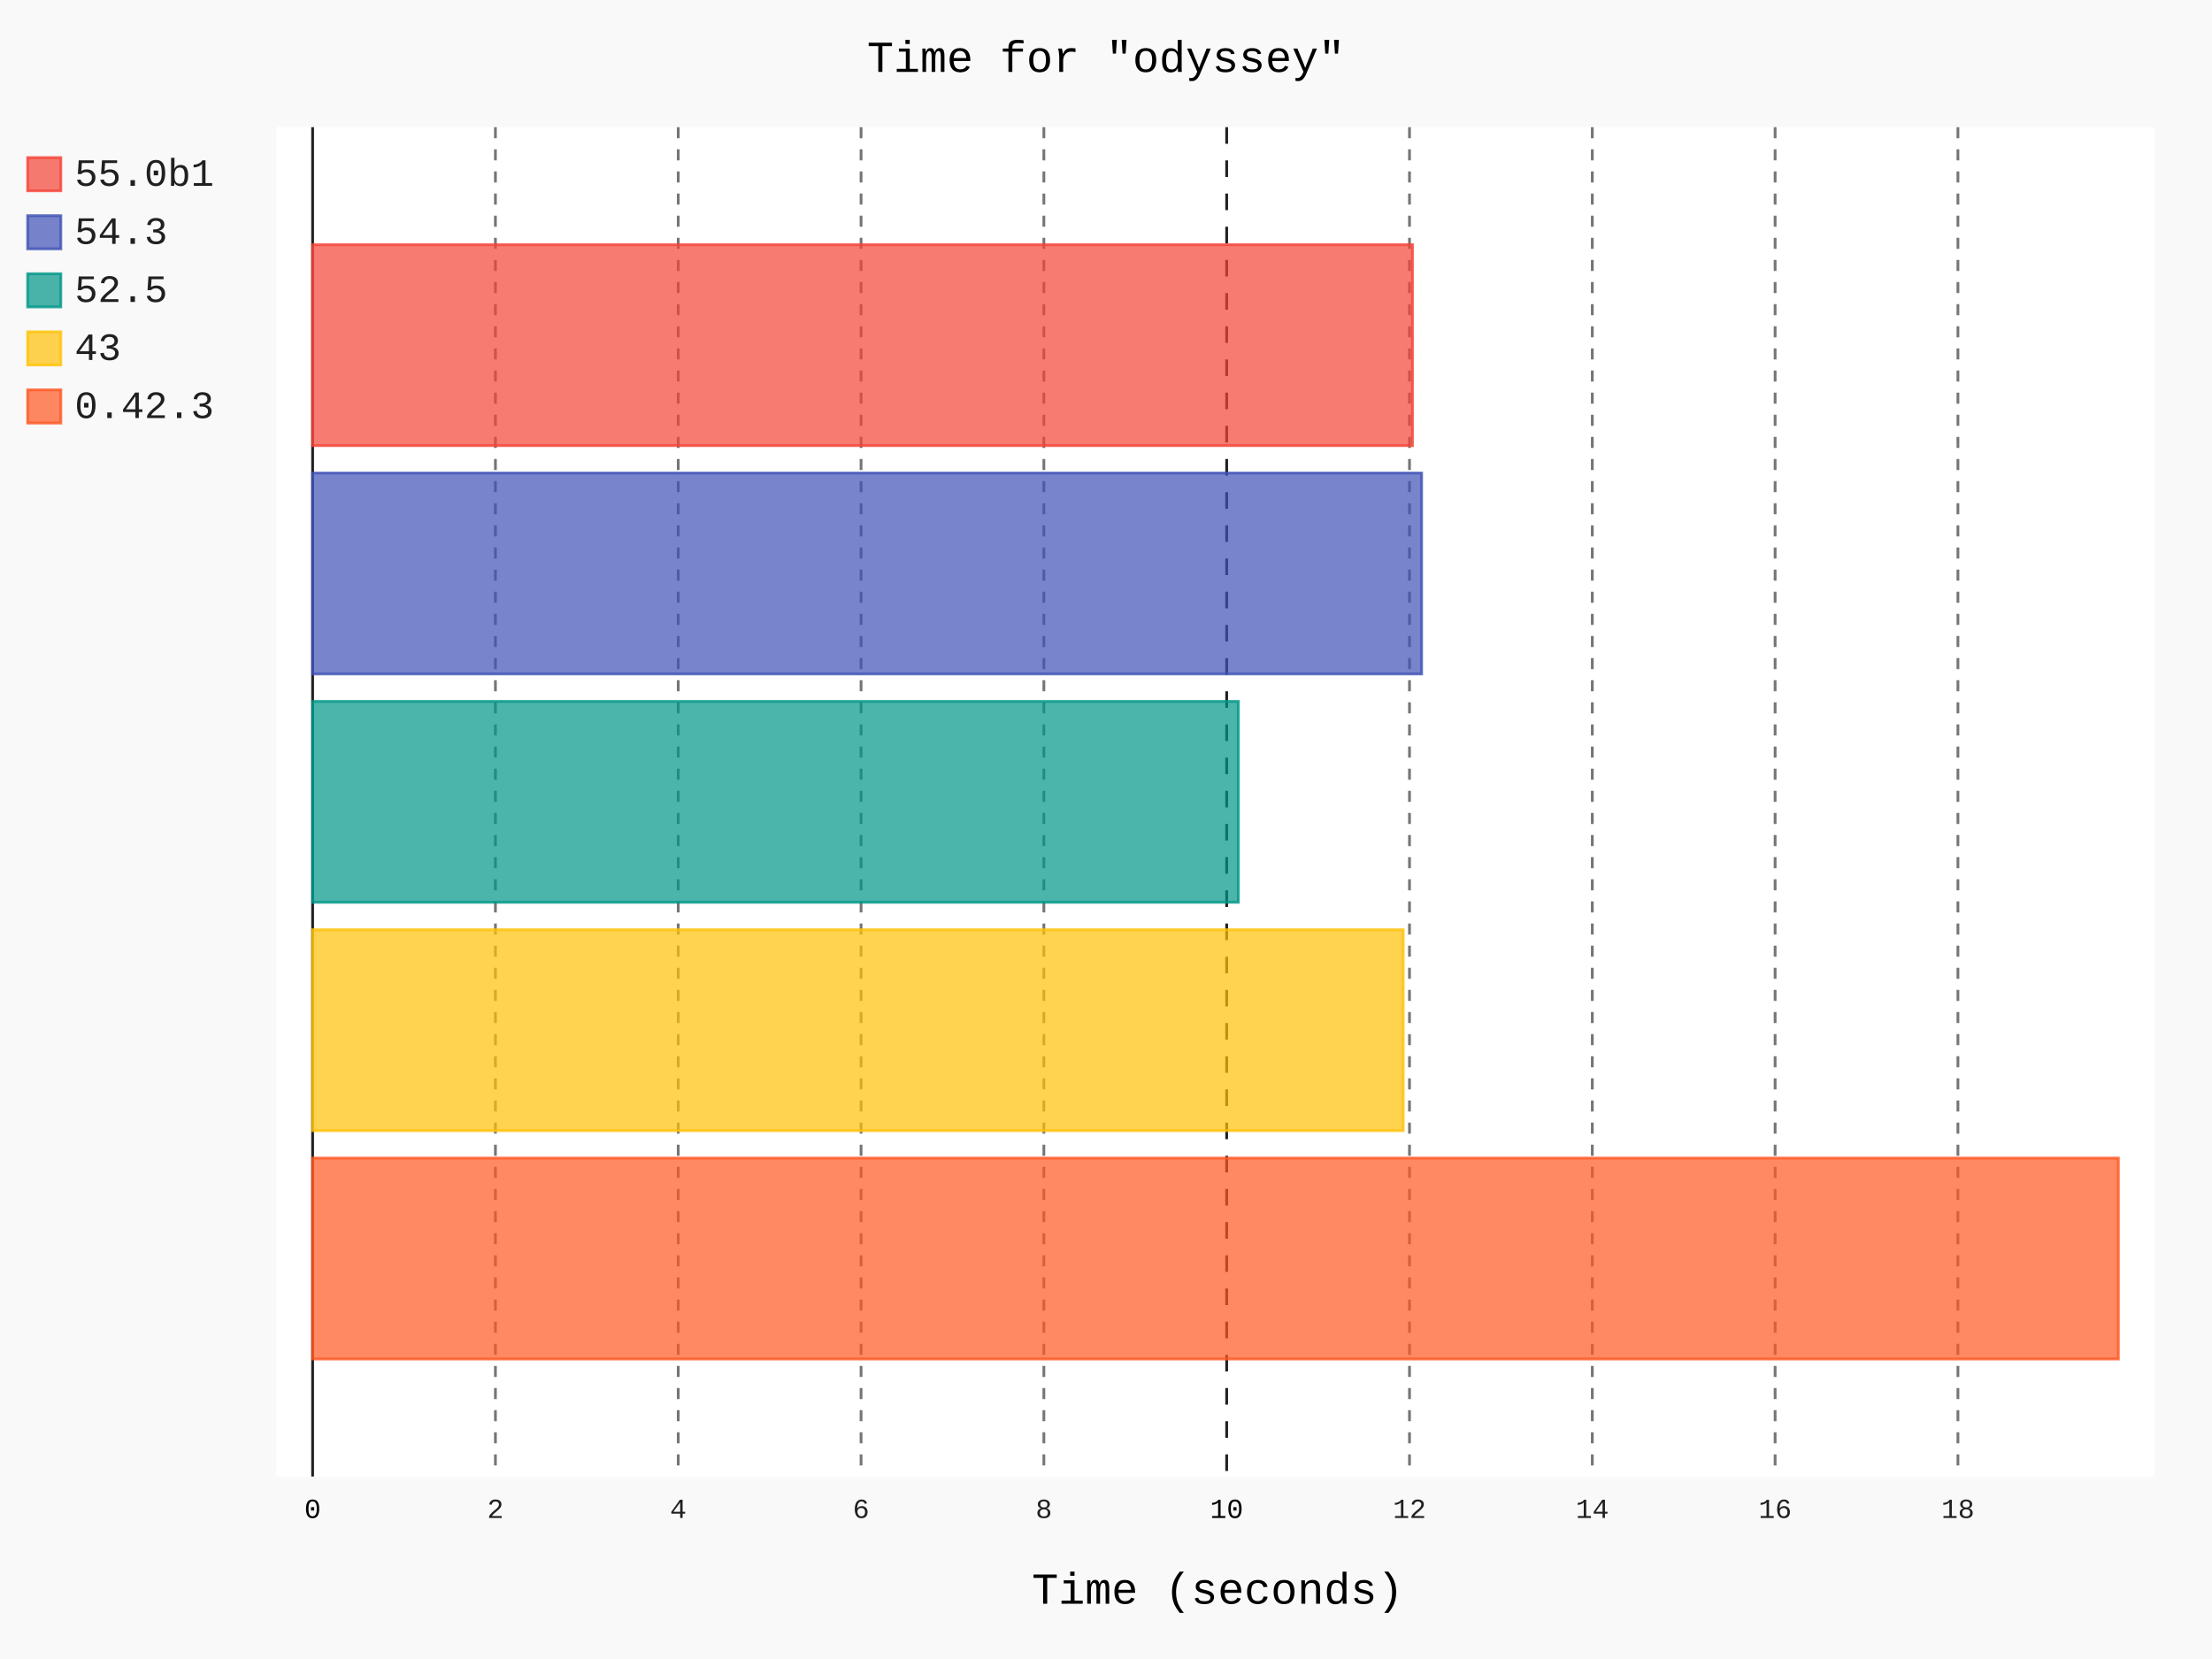
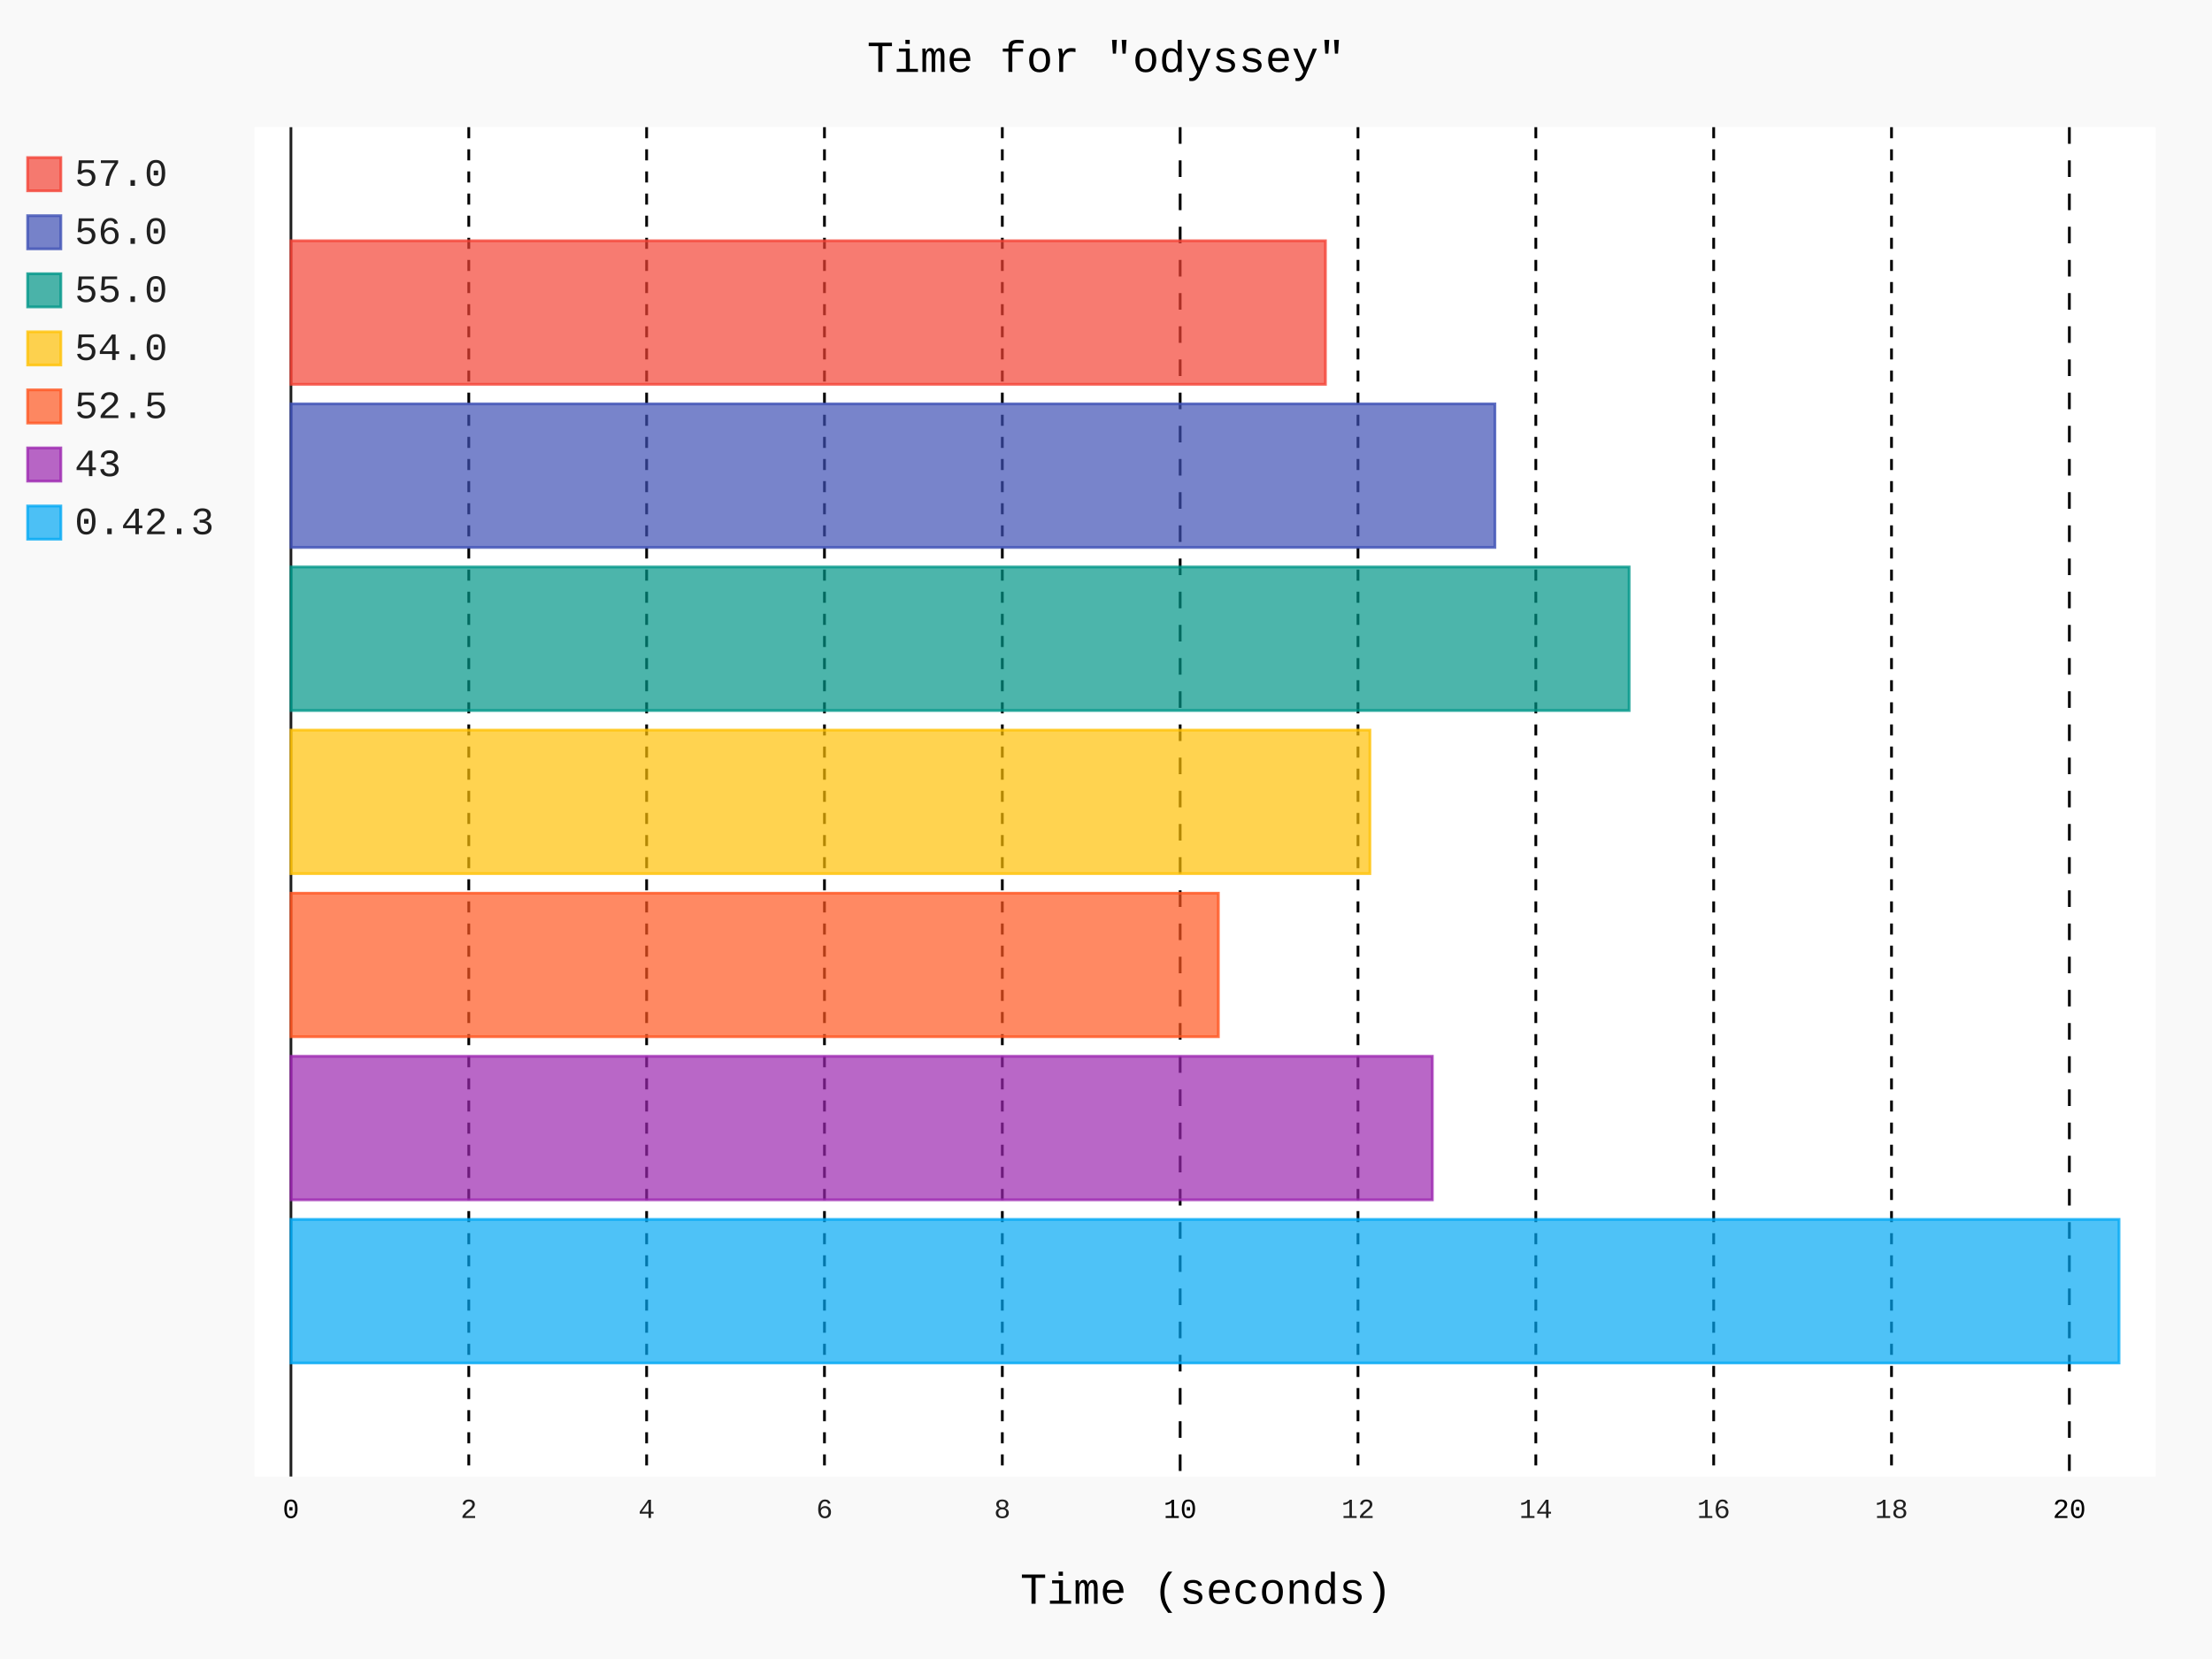
- <svg xmlns="http://www.w3.org/2000/svg" id="chart-2f646e44-0910-4b2d-9203-09d04c8b55ea" class="pygal-chart" viewBox="0 0 800 600">
+ <svg xmlns="http://www.w3.org/2000/svg" id="chart-cd8876e2-e8e0-4906-a97c-68b17a1e69c7" class="pygal-chart" viewBox="0 0 800 600">
  <defs>
-     <style type="text/css">#chart-2f646e44-0910-4b2d-9203-09d04c8b55ea{-webkit-user-select:none;-webkit-font-smoothing:antialiased;font-family:Consolas,"Liberation Mono",Menlo,Courier,monospace}#chart-2f646e44-0910-4b2d-9203-09d04c8b55ea .title{font-family:Consolas,"Liberation Mono",Menlo,Courier,monospace;font-size:16px}#chart-2f646e44-0910-4b2d-9203-09d04c8b55ea .legends .legend text{font-family:Consolas,"Liberation Mono",Menlo,Courier,monospace;font-size:14px}#chart-2f646e44-0910-4b2d-9203-09d04c8b55ea .axis text{font-family:Consolas,"Liberation Mono",Menlo,Courier,monospace;font-size:10px}#chart-2f646e44-0910-4b2d-9203-09d04c8b55ea .axis text.major{font-family:Consolas,"Liberation Mono",Menlo,Courier,monospace;font-size:10px}#chart-2f646e44-0910-4b2d-9203-09d04c8b55ea .text-overlay text.value{font-family:Consolas,"Liberation Mono",Menlo,Courier,monospace;font-size:16px}#chart-2f646e44-0910-4b2d-9203-09d04c8b55ea .text-overlay text.label{font-family:Consolas,"Liberation Mono",Menlo,Courier,monospace;font-size:10px}#chart-2f646e44-0910-4b2d-9203-09d04c8b55ea .tooltip{font-family:Consolas,"Liberation Mono",Menlo,Courier,monospace;font-size:14px}#chart-2f646e44-0910-4b2d-9203-09d04c8b55ea text.no_data{font-family:Consolas,"Liberation Mono",Menlo,Courier,monospace;font-size:64px}
- #chart-2f646e44-0910-4b2d-9203-09d04c8b55ea{background-color:rgba(249,249,249,1)}#chart-2f646e44-0910-4b2d-9203-09d04c8b55ea path,#chart-2f646e44-0910-4b2d-9203-09d04c8b55ea line,#chart-2f646e44-0910-4b2d-9203-09d04c8b55ea rect,#chart-2f646e44-0910-4b2d-9203-09d04c8b55ea circle{-webkit-transition:150ms;-moz-transition:150ms;transition:150ms}#chart-2f646e44-0910-4b2d-9203-09d04c8b55ea .graph &gt; .background{fill:rgba(249,249,249,1)}#chart-2f646e44-0910-4b2d-9203-09d04c8b55ea .plot &gt; .background{fill:rgba(255,255,255,1)}#chart-2f646e44-0910-4b2d-9203-09d04c8b55ea .graph{fill:rgba(0,0,0,.87)}#chart-2f646e44-0910-4b2d-9203-09d04c8b55ea text.no_data{fill:rgba(0,0,0,1)}#chart-2f646e44-0910-4b2d-9203-09d04c8b55ea .title{fill:rgba(0,0,0,1)}#chart-2f646e44-0910-4b2d-9203-09d04c8b55ea .legends .legend text{fill:rgba(0,0,0,.87)}#chart-2f646e44-0910-4b2d-9203-09d04c8b55ea .legends .legend:hover text{fill:rgba(0,0,0,1)}#chart-2f646e44-0910-4b2d-9203-09d04c8b55ea .axis .line{stroke:rgba(0,0,0,1)}#chart-2f646e44-0910-4b2d-9203-09d04c8b55ea .axis .guide.line{stroke:rgba(0,0,0,.54)}#chart-2f646e44-0910-4b2d-9203-09d04c8b55ea .axis .major.line{stroke:rgba(0,0,0,.87)}#chart-2f646e44-0910-4b2d-9203-09d04c8b55ea .axis text.major{fill:rgba(0,0,0,1)}#chart-2f646e44-0910-4b2d-9203-09d04c8b55ea .axis.y .guides:hover .guide.line,#chart-2f646e44-0910-4b2d-9203-09d04c8b55ea .line-graph .axis.x .guides:hover .guide.line,#chart-2f646e44-0910-4b2d-9203-09d04c8b55ea .stackedline-graph .axis.x .guides:hover .guide.line,#chart-2f646e44-0910-4b2d-9203-09d04c8b55ea .xy-graph .axis.x .guides:hover .guide.line{stroke:rgba(0,0,0,1)}#chart-2f646e44-0910-4b2d-9203-09d04c8b55ea .axis .guides:hover text{fill:rgba(0,0,0,1)}#chart-2f646e44-0910-4b2d-9203-09d04c8b55ea .reactive{fill-opacity:.7;stroke-opacity:.8}#chart-2f646e44-0910-4b2d-9203-09d04c8b55ea .ci{stroke:rgba(0,0,0,.87)}#chart-2f646e44-0910-4b2d-9203-09d04c8b55ea .reactive.active,#chart-2f646e44-0910-4b2d-9203-09d04c8b55ea .active .reactive{fill-opacity:.8;stroke-opacity:.9;stroke-width:4}#chart-2f646e44-0910-4b2d-9203-09d04c8b55ea .ci .reactive.active{stroke-width:1.5}#chart-2f646e44-0910-4b2d-9203-09d04c8b55ea .series text{fill:rgba(0,0,0,1)}#chart-2f646e44-0910-4b2d-9203-09d04c8b55ea .tooltip rect{fill:rgba(255,255,255,1);stroke:rgba(0,0,0,1);-webkit-transition:opacity 150ms;-moz-transition:opacity 150ms;transition:opacity 150ms}#chart-2f646e44-0910-4b2d-9203-09d04c8b55ea .tooltip .label{fill:rgba(0,0,0,.87)}#chart-2f646e44-0910-4b2d-9203-09d04c8b55ea .tooltip .label{fill:rgba(0,0,0,.87)}#chart-2f646e44-0910-4b2d-9203-09d04c8b55ea .tooltip .legend{font-size:.8em;fill:rgba(0,0,0,.54)}#chart-2f646e44-0910-4b2d-9203-09d04c8b55ea .tooltip .x_label{font-size:.6em;fill:rgba(0,0,0,1)}#chart-2f646e44-0910-4b2d-9203-09d04c8b55ea .tooltip .xlink{font-size:.5em;text-decoration:underline}#chart-2f646e44-0910-4b2d-9203-09d04c8b55ea .tooltip .value{font-size:1.5em}#chart-2f646e44-0910-4b2d-9203-09d04c8b55ea .bound{font-size:.5em}#chart-2f646e44-0910-4b2d-9203-09d04c8b55ea .max-value{font-size:.75em;fill:rgba(0,0,0,.54)}#chart-2f646e44-0910-4b2d-9203-09d04c8b55ea .map-element{fill:rgba(255,255,255,1);stroke:rgba(0,0,0,.54) !important}#chart-2f646e44-0910-4b2d-9203-09d04c8b55ea .map-element .reactive{fill-opacity:inherit;stroke-opacity:inherit}#chart-2f646e44-0910-4b2d-9203-09d04c8b55ea .color-0,#chart-2f646e44-0910-4b2d-9203-09d04c8b55ea .color-0 a:visited{stroke:#F44336;fill:#F44336}#chart-2f646e44-0910-4b2d-9203-09d04c8b55ea .color-1,#chart-2f646e44-0910-4b2d-9203-09d04c8b55ea .color-1 a:visited{stroke:#3F51B5;fill:#3F51B5}#chart-2f646e44-0910-4b2d-9203-09d04c8b55ea .color-2,#chart-2f646e44-0910-4b2d-9203-09d04c8b55ea .color-2 a:visited{stroke:#009688;fill:#009688}#chart-2f646e44-0910-4b2d-9203-09d04c8b55ea .color-3,#chart-2f646e44-0910-4b2d-9203-09d04c8b55ea .color-3 a:visited{stroke:#FFC107;fill:#FFC107}#chart-2f646e44-0910-4b2d-9203-09d04c8b55ea .color-4,#chart-2f646e44-0910-4b2d-9203-09d04c8b55ea .color-4 a:visited{stroke:#FF5722;fill:#FF5722}#chart-2f646e44-0910-4b2d-9203-09d04c8b55ea .text-overlay .color-0 text{fill:black}#chart-2f646e44-0910-4b2d-9203-09d04c8b55ea .text-overlay .color-1 text{fill:black}#chart-2f646e44-0910-4b2d-9203-09d04c8b55ea .text-overlay .color-2 text{fill:black}#chart-2f646e44-0910-4b2d-9203-09d04c8b55ea .text-overlay .color-3 text{fill:black}#chart-2f646e44-0910-4b2d-9203-09d04c8b55ea .text-overlay .color-4 text{fill:black}
- #chart-2f646e44-0910-4b2d-9203-09d04c8b55ea text.no_data{text-anchor:middle}#chart-2f646e44-0910-4b2d-9203-09d04c8b55ea .guide.line{fill:none}#chart-2f646e44-0910-4b2d-9203-09d04c8b55ea .centered{text-anchor:middle}#chart-2f646e44-0910-4b2d-9203-09d04c8b55ea .title{text-anchor:middle}#chart-2f646e44-0910-4b2d-9203-09d04c8b55ea .legends .legend text{fill-opacity:1}#chart-2f646e44-0910-4b2d-9203-09d04c8b55ea .axis.x text{text-anchor:middle}#chart-2f646e44-0910-4b2d-9203-09d04c8b55ea .axis.x:not(.web) text[transform]{text-anchor:start}#chart-2f646e44-0910-4b2d-9203-09d04c8b55ea .axis.x:not(.web) text[transform].backwards{text-anchor:end}#chart-2f646e44-0910-4b2d-9203-09d04c8b55ea .axis.y text{text-anchor:end}#chart-2f646e44-0910-4b2d-9203-09d04c8b55ea .axis.y text[transform].backwards{text-anchor:start}#chart-2f646e44-0910-4b2d-9203-09d04c8b55ea .axis.y2 text{text-anchor:start}#chart-2f646e44-0910-4b2d-9203-09d04c8b55ea .axis.y2 text[transform].backwards{text-anchor:end}#chart-2f646e44-0910-4b2d-9203-09d04c8b55ea .axis .guide.line{stroke-dasharray:4,4}#chart-2f646e44-0910-4b2d-9203-09d04c8b55ea .axis .major.guide.line{stroke-dasharray:6,6}#chart-2f646e44-0910-4b2d-9203-09d04c8b55ea .horizontal .axis.y .guide.line,#chart-2f646e44-0910-4b2d-9203-09d04c8b55ea .horizontal .axis.y2 .guide.line,#chart-2f646e44-0910-4b2d-9203-09d04c8b55ea .vertical .axis.x .guide.line{opacity:0}#chart-2f646e44-0910-4b2d-9203-09d04c8b55ea .horizontal .axis.always_show .guide.line,#chart-2f646e44-0910-4b2d-9203-09d04c8b55ea .vertical .axis.always_show .guide.line{opacity:1 !important}#chart-2f646e44-0910-4b2d-9203-09d04c8b55ea .axis.y .guides:hover .guide.line,#chart-2f646e44-0910-4b2d-9203-09d04c8b55ea .axis.y2 .guides:hover .guide.line,#chart-2f646e44-0910-4b2d-9203-09d04c8b55ea .axis.x .guides:hover .guide.line{opacity:1}#chart-2f646e44-0910-4b2d-9203-09d04c8b55ea .axis .guides:hover text{opacity:1}#chart-2f646e44-0910-4b2d-9203-09d04c8b55ea .nofill{fill:none}#chart-2f646e44-0910-4b2d-9203-09d04c8b55ea .subtle-fill{fill-opacity:.2}#chart-2f646e44-0910-4b2d-9203-09d04c8b55ea .dot{stroke-width:1px;fill-opacity:1}#chart-2f646e44-0910-4b2d-9203-09d04c8b55ea .dot.active{stroke-width:5px}#chart-2f646e44-0910-4b2d-9203-09d04c8b55ea .dot.negative{fill:transparent}#chart-2f646e44-0910-4b2d-9203-09d04c8b55ea text,#chart-2f646e44-0910-4b2d-9203-09d04c8b55ea tspan{stroke:none !important}#chart-2f646e44-0910-4b2d-9203-09d04c8b55ea .series text.active{opacity:1}#chart-2f646e44-0910-4b2d-9203-09d04c8b55ea .tooltip rect{fill-opacity:.95;stroke-width:.5}#chart-2f646e44-0910-4b2d-9203-09d04c8b55ea .tooltip text{fill-opacity:1}#chart-2f646e44-0910-4b2d-9203-09d04c8b55ea .showable{visibility:hidden}#chart-2f646e44-0910-4b2d-9203-09d04c8b55ea .showable.shown{visibility:visible}#chart-2f646e44-0910-4b2d-9203-09d04c8b55ea .gauge-background{fill:rgba(229,229,229,1);stroke:none}#chart-2f646e44-0910-4b2d-9203-09d04c8b55ea .bg-lines{stroke:rgba(249,249,249,1);stroke-width:2px}</style>
+     <style type="text/css">#chart-cd8876e2-e8e0-4906-a97c-68b17a1e69c7{-webkit-user-select:none;-webkit-font-smoothing:antialiased;font-family:Consolas,"Liberation Mono",Menlo,Courier,monospace}#chart-cd8876e2-e8e0-4906-a97c-68b17a1e69c7 .title{font-family:Consolas,"Liberation Mono",Menlo,Courier,monospace;font-size:16px}#chart-cd8876e2-e8e0-4906-a97c-68b17a1e69c7 .legends .legend text{font-family:Consolas,"Liberation Mono",Menlo,Courier,monospace;font-size:14px}#chart-cd8876e2-e8e0-4906-a97c-68b17a1e69c7 .axis text{font-family:Consolas,"Liberation Mono",Menlo,Courier,monospace;font-size:10px}#chart-cd8876e2-e8e0-4906-a97c-68b17a1e69c7 .axis text.major{font-family:Consolas,"Liberation Mono",Menlo,Courier,monospace;font-size:10px}#chart-cd8876e2-e8e0-4906-a97c-68b17a1e69c7 .text-overlay text.value{font-family:Consolas,"Liberation Mono",Menlo,Courier,monospace;font-size:16px}#chart-cd8876e2-e8e0-4906-a97c-68b17a1e69c7 .text-overlay text.label{font-family:Consolas,"Liberation Mono",Menlo,Courier,monospace;font-size:10px}#chart-cd8876e2-e8e0-4906-a97c-68b17a1e69c7 .tooltip{font-family:Consolas,"Liberation Mono",Menlo,Courier,monospace;font-size:14px}#chart-cd8876e2-e8e0-4906-a97c-68b17a1e69c7 text.no_data{font-family:Consolas,"Liberation Mono",Menlo,Courier,monospace;font-size:64px}
+ #chart-cd8876e2-e8e0-4906-a97c-68b17a1e69c7{background-color:rgba(249,249,249,1)}#chart-cd8876e2-e8e0-4906-a97c-68b17a1e69c7 path,#chart-cd8876e2-e8e0-4906-a97c-68b17a1e69c7 line,#chart-cd8876e2-e8e0-4906-a97c-68b17a1e69c7 rect,#chart-cd8876e2-e8e0-4906-a97c-68b17a1e69c7 circle{-webkit-transition:150ms;-moz-transition:150ms;transition:150ms}#chart-cd8876e2-e8e0-4906-a97c-68b17a1e69c7 .graph &gt; .background{fill:rgba(249,249,249,1)}#chart-cd8876e2-e8e0-4906-a97c-68b17a1e69c7 .plot &gt; .background{fill:rgba(255,255,255,1)}#chart-cd8876e2-e8e0-4906-a97c-68b17a1e69c7 .graph{fill:rgba(0,0,0,.87)}#chart-cd8876e2-e8e0-4906-a97c-68b17a1e69c7 text.no_data{fill:rgba(0,0,0,1)}#chart-cd8876e2-e8e0-4906-a97c-68b17a1e69c7 .title{fill:rgba(0,0,0,1)}#chart-cd8876e2-e8e0-4906-a97c-68b17a1e69c7 .legends .legend text{fill:rgba(0,0,0,.87)}#chart-cd8876e2-e8e0-4906-a97c-68b17a1e69c7 .legends .legend:hover text{fill:rgba(0,0,0,1)}#chart-cd8876e2-e8e0-4906-a97c-68b17a1e69c7 .axis .line{stroke:rgba(0,0,0,1)}#chart-cd8876e2-e8e0-4906-a97c-68b17a1e69c7 .axis .guide.line{stroke:rgba(0,0,0,.54)}#chart-cd8876e2-e8e0-4906-a97c-68b17a1e69c7 .axis .major.line{stroke:rgba(0,0,0,.87)}#chart-cd8876e2-e8e0-4906-a97c-68b17a1e69c7 .axis text.major{fill:rgba(0,0,0,1)}#chart-cd8876e2-e8e0-4906-a97c-68b17a1e69c7 .axis.y .guides:hover .guide.line,#chart-cd8876e2-e8e0-4906-a97c-68b17a1e69c7 .line-graph .axis.x .guides:hover .guide.line,#chart-cd8876e2-e8e0-4906-a97c-68b17a1e69c7 .stackedline-graph .axis.x .guides:hover .guide.line,#chart-cd8876e2-e8e0-4906-a97c-68b17a1e69c7 .xy-graph .axis.x .guides:hover .guide.line{stroke:rgba(0,0,0,1)}#chart-cd8876e2-e8e0-4906-a97c-68b17a1e69c7 .axis .guides:hover text{fill:rgba(0,0,0,1)}#chart-cd8876e2-e8e0-4906-a97c-68b17a1e69c7 .reactive{fill-opacity:.7;stroke-opacity:.8;stroke-width:1}#chart-cd8876e2-e8e0-4906-a97c-68b17a1e69c7 .ci{stroke:rgba(0,0,0,.87)}#chart-cd8876e2-e8e0-4906-a97c-68b17a1e69c7 .reactive.active,#chart-cd8876e2-e8e0-4906-a97c-68b17a1e69c7 .active .reactive{fill-opacity:.8;stroke-opacity:.9;stroke-width:4}#chart-cd8876e2-e8e0-4906-a97c-68b17a1e69c7 .ci .reactive.active{stroke-width:1.5}#chart-cd8876e2-e8e0-4906-a97c-68b17a1e69c7 .series text{fill:rgba(0,0,0,1)}#chart-cd8876e2-e8e0-4906-a97c-68b17a1e69c7 .tooltip rect{fill:rgba(255,255,255,1);stroke:rgba(0,0,0,1);-webkit-transition:opacity 150ms;-moz-transition:opacity 150ms;transition:opacity 150ms}#chart-cd8876e2-e8e0-4906-a97c-68b17a1e69c7 .tooltip .label{fill:rgba(0,0,0,.87)}#chart-cd8876e2-e8e0-4906-a97c-68b17a1e69c7 .tooltip .label{fill:rgba(0,0,0,.87)}#chart-cd8876e2-e8e0-4906-a97c-68b17a1e69c7 .tooltip .legend{font-size:.8em;fill:rgba(0,0,0,.54)}#chart-cd8876e2-e8e0-4906-a97c-68b17a1e69c7 .tooltip .x_label{font-size:.6em;fill:rgba(0,0,0,1)}#chart-cd8876e2-e8e0-4906-a97c-68b17a1e69c7 .tooltip .xlink{font-size:.5em;text-decoration:underline}#chart-cd8876e2-e8e0-4906-a97c-68b17a1e69c7 .tooltip .value{font-size:1.5em}#chart-cd8876e2-e8e0-4906-a97c-68b17a1e69c7 .bound{font-size:.5em}#chart-cd8876e2-e8e0-4906-a97c-68b17a1e69c7 .max-value{font-size:.75em;fill:rgba(0,0,0,.54)}#chart-cd8876e2-e8e0-4906-a97c-68b17a1e69c7 .map-element{fill:rgba(255,255,255,1);stroke:rgba(0,0,0,.54) !important}#chart-cd8876e2-e8e0-4906-a97c-68b17a1e69c7 .map-element .reactive{fill-opacity:inherit;stroke-opacity:inherit}#chart-cd8876e2-e8e0-4906-a97c-68b17a1e69c7 .color-0,#chart-cd8876e2-e8e0-4906-a97c-68b17a1e69c7 .color-0 a:visited{stroke:#F44336;fill:#F44336}#chart-cd8876e2-e8e0-4906-a97c-68b17a1e69c7 .color-1,#chart-cd8876e2-e8e0-4906-a97c-68b17a1e69c7 .color-1 a:visited{stroke:#3F51B5;fill:#3F51B5}#chart-cd8876e2-e8e0-4906-a97c-68b17a1e69c7 .color-2,#chart-cd8876e2-e8e0-4906-a97c-68b17a1e69c7 .color-2 a:visited{stroke:#009688;fill:#009688}#chart-cd8876e2-e8e0-4906-a97c-68b17a1e69c7 .color-3,#chart-cd8876e2-e8e0-4906-a97c-68b17a1e69c7 .color-3 a:visited{stroke:#FFC107;fill:#FFC107}#chart-cd8876e2-e8e0-4906-a97c-68b17a1e69c7 .color-4,#chart-cd8876e2-e8e0-4906-a97c-68b17a1e69c7 .color-4 a:visited{stroke:#FF5722;fill:#FF5722}#chart-cd8876e2-e8e0-4906-a97c-68b17a1e69c7 .color-5,#chart-cd8876e2-e8e0-4906-a97c-68b17a1e69c7 .color-5 a:visited{stroke:#9C27B0;fill:#9C27B0}#chart-cd8876e2-e8e0-4906-a97c-68b17a1e69c7 .color-6,#chart-cd8876e2-e8e0-4906-a97c-68b17a1e69c7 .color-6 a:visited{stroke:#03A9F4;fill:#03A9F4}#chart-cd8876e2-e8e0-4906-a97c-68b17a1e69c7 .text-overlay .color-0 text{fill:black}#chart-cd8876e2-e8e0-4906-a97c-68b17a1e69c7 .text-overlay .color-1 text{fill:black}#chart-cd8876e2-e8e0-4906-a97c-68b17a1e69c7 .text-overlay .color-2 text{fill:black}#chart-cd8876e2-e8e0-4906-a97c-68b17a1e69c7 .text-overlay .color-3 text{fill:black}#chart-cd8876e2-e8e0-4906-a97c-68b17a1e69c7 .text-overlay .color-4 text{fill:black}#chart-cd8876e2-e8e0-4906-a97c-68b17a1e69c7 .text-overlay .color-5 text{fill:black}#chart-cd8876e2-e8e0-4906-a97c-68b17a1e69c7 .text-overlay .color-6 text{fill:black}
+ #chart-cd8876e2-e8e0-4906-a97c-68b17a1e69c7 text.no_data{text-anchor:middle}#chart-cd8876e2-e8e0-4906-a97c-68b17a1e69c7 .guide.line{fill:none}#chart-cd8876e2-e8e0-4906-a97c-68b17a1e69c7 .centered{text-anchor:middle}#chart-cd8876e2-e8e0-4906-a97c-68b17a1e69c7 .title{text-anchor:middle}#chart-cd8876e2-e8e0-4906-a97c-68b17a1e69c7 .legends .legend text{fill-opacity:1}#chart-cd8876e2-e8e0-4906-a97c-68b17a1e69c7 .axis.x text{text-anchor:middle}#chart-cd8876e2-e8e0-4906-a97c-68b17a1e69c7 .axis.x:not(.web) text[transform]{text-anchor:start}#chart-cd8876e2-e8e0-4906-a97c-68b17a1e69c7 .axis.x:not(.web) text[transform].backwards{text-anchor:end}#chart-cd8876e2-e8e0-4906-a97c-68b17a1e69c7 .axis.y text{text-anchor:end}#chart-cd8876e2-e8e0-4906-a97c-68b17a1e69c7 .axis.y text[transform].backwards{text-anchor:start}#chart-cd8876e2-e8e0-4906-a97c-68b17a1e69c7 .axis.y2 text{text-anchor:start}#chart-cd8876e2-e8e0-4906-a97c-68b17a1e69c7 .axis.y2 text[transform].backwards{text-anchor:end}#chart-cd8876e2-e8e0-4906-a97c-68b17a1e69c7 .axis .guide.line{stroke-dasharray:4,4;stroke:black}#chart-cd8876e2-e8e0-4906-a97c-68b17a1e69c7 .axis .major.guide.line{stroke-dasharray:6,6;stroke:black}#chart-cd8876e2-e8e0-4906-a97c-68b17a1e69c7 .horizontal .axis.y .guide.line,#chart-cd8876e2-e8e0-4906-a97c-68b17a1e69c7 .horizontal .axis.y2 .guide.line,#chart-cd8876e2-e8e0-4906-a97c-68b17a1e69c7 .vertical .axis.x .guide.line{opacity:0}#chart-cd8876e2-e8e0-4906-a97c-68b17a1e69c7 .horizontal .axis.always_show .guide.line,#chart-cd8876e2-e8e0-4906-a97c-68b17a1e69c7 .vertical .axis.always_show .guide.line{opacity:1 !important}#chart-cd8876e2-e8e0-4906-a97c-68b17a1e69c7 .axis.y .guides:hover .guide.line,#chart-cd8876e2-e8e0-4906-a97c-68b17a1e69c7 .axis.y2 .guides:hover .guide.line,#chart-cd8876e2-e8e0-4906-a97c-68b17a1e69c7 .axis.x .guides:hover .guide.line{opacity:1}#chart-cd8876e2-e8e0-4906-a97c-68b17a1e69c7 .axis .guides:hover text{opacity:1}#chart-cd8876e2-e8e0-4906-a97c-68b17a1e69c7 .nofill{fill:none}#chart-cd8876e2-e8e0-4906-a97c-68b17a1e69c7 .subtle-fill{fill-opacity:.2}#chart-cd8876e2-e8e0-4906-a97c-68b17a1e69c7 .dot{stroke-width:1px;fill-opacity:1;stroke-opacity:1}#chart-cd8876e2-e8e0-4906-a97c-68b17a1e69c7 .dot.active{stroke-width:5px}#chart-cd8876e2-e8e0-4906-a97c-68b17a1e69c7 .dot.negative{fill:transparent}#chart-cd8876e2-e8e0-4906-a97c-68b17a1e69c7 text,#chart-cd8876e2-e8e0-4906-a97c-68b17a1e69c7 tspan{stroke:none !important}#chart-cd8876e2-e8e0-4906-a97c-68b17a1e69c7 .series text.active{opacity:1}#chart-cd8876e2-e8e0-4906-a97c-68b17a1e69c7 .tooltip rect{fill-opacity:.95;stroke-width:.5}#chart-cd8876e2-e8e0-4906-a97c-68b17a1e69c7 .tooltip text{fill-opacity:1}#chart-cd8876e2-e8e0-4906-a97c-68b17a1e69c7 .showable{visibility:hidden}#chart-cd8876e2-e8e0-4906-a97c-68b17a1e69c7 .showable.shown{visibility:visible}#chart-cd8876e2-e8e0-4906-a97c-68b17a1e69c7 .gauge-background{fill:rgba(229,229,229,1);stroke:none}#chart-cd8876e2-e8e0-4906-a97c-68b17a1e69c7 .bg-lines{stroke:rgba(249,249,249,1);stroke-width:2px}</style>
  </defs>
  <g class="graph horizontalbar-graph horizontal">
    <rect x="0" y="0" width="800" height="600" class="background" />
-     <g transform="translate(100, 46)" class="plot">
-       <rect x="0" y="0" width="679.2" height="488" class="background" />
+     <g transform="translate(92, 46)" class="plot">
+       <rect x="0" y="0" width="687.6" height="488" class="background" />
      <g class="axis x always_show">
        <g class="guides">
-           <path d="M13.062 0 v488" class="axis major line" />
-           <text x="13.062" y="503.0" class="major">0</text>
+           <path d="M13.223 0 v488" class="axis major line" />
+           <text x="13.223" y="503.0" class="major">0</text>
        </g>
        <g class="guides">
-           <path d="M79.178 0 v488" class="guide line" />
-           <text x="79.178" y="503.0" class="">2</text>
+           <path d="M77.542 0 v488" class="guide line" />
+           <text x="77.542" y="503.0" class="">2</text>
        </g>
        <g class="guides">
-           <path d="M145.295 0 v488" class="guide line" />
-           <text x="145.295" y="503.0" class="">4</text>
+           <path d="M141.861 0 v488" class="guide line" />
+           <text x="141.861" y="503.0" class="">4</text>
        </g>
        <g class="guides">
-           <path d="M211.411 0 v488" class="guide line" />
-           <text x="211.411" y="503.0" class="">6</text>
+           <path d="M206.18 0 v488" class="guide line" />
+           <text x="206.18" y="503.0" class="">6</text>
        </g>
        <g class="guides">
-           <path d="M277.528 0 v488" class="guide line" />
-           <text x="277.528" y="503.0" class="">8</text>
+           <path d="M270.499 0 v488" class="guide line" />
+           <text x="270.499" y="503.0" class="">8</text>
        </g>
        <g class="guides">
-           <path d="M343.645 0 v488" class="major guide line" />
-           <text x="343.645" y="503.0" class="major">10</text>
+           <path d="M334.818 0 v488" class="major guide line" />
+           <text x="334.818" y="503.0" class="major">10</text>
        </g>
        <g class="guides">
-           <path d="M409.761 0 v488" class="guide line" />
-           <text x="409.761" y="503.0" class="">12</text>
+           <path d="M399.137 0 v488" class="guide line" />
+           <text x="399.137" y="503.0" class="">12</text>
        </g>
        <g class="guides">
-           <path d="M475.878 0 v488" class="guide line" />
-           <text x="475.878" y="503.0" class="">14</text>
+           <path d="M463.456 0 v488" class="guide line" />
+           <text x="463.456" y="503.0" class="">14</text>
        </g>
        <g class="guides">
-           <path d="M541.995 0 v488" class="guide line" />
-           <text x="541.995" y="503.0" class="">16</text>
+           <path d="M527.775 0 v488" class="guide line" />
+           <text x="527.775" y="503.0" class="">16</text>
        </g>
        <g class="guides">
-           <path d="M608.111 0 v488" class="guide line" />
-           <text x="608.111" y="503.0" class="">18</text>
+           <path d="M592.094 0 v488" class="guide line" />
+           <text x="592.094" y="503.0" class="">18</text>
+         </g>
+         <g class="guides">
+           <path d="M656.413 0 v488" class="major guide line" />
+           <text x="656.413" y="503.0" class="major">20</text>
+         </g>
+       </g>
+       <g class="series serie-6 color-6">
+         <g class="bars">
+           <g class="bar">
+             <rect x="13.223" y="395.012" rx="0" ry="0" width="661.154" height="51.91" class="rect reactive tooltip-trigger" />
+           </g>
+         </g>
+       </g>
+       <g class="series serie-5 color-5">
+         <g class="bars">
+           <g class="bar">
+             <rect x="13.223" y="336.023" rx="0" ry="0" width="412.796" height="51.91" class="rect reactive tooltip-trigger" />
+           </g>
        </g>
      </g>
      <g class="series serie-4 color-4">
        <g class="bars">
          <g class="bar">
-             <rect x="13.062" y="372.832" rx="0" ry="0" width="653.077" height="72.674" class="rect reactive tooltip-trigger" />
+             <rect x="13.223" y="277.034" rx="0" ry="0" width="335.417" height="51.91" class="rect reactive tooltip-trigger" />
          </g>
        </g>
      </g>
      <g class="series serie-3 color-3">
        <g class="bars">
          <g class="bar">
-             <rect x="13.062" y="290.247" rx="0" ry="0" width="394.435" height="72.674" class="rect reactive tooltip-trigger" />
+             <rect x="13.223" y="218.045" rx="0" ry="0" width="390.226" height="51.91" class="rect reactive tooltip-trigger" />
          </g>
        </g>
      </g>
      <g class="series serie-2 color-2">
        <g class="bars">
          <g class="bar">
-             <rect x="13.062" y="207.663" rx="0" ry="0" width="334.811" height="72.674" class="rect reactive tooltip-trigger" />
+             <rect x="13.223" y="159.056" rx="0" ry="0" width="483.974" height="51.91" class="rect reactive tooltip-trigger" />
          </g>
        </g>
      </g>
      <g class="series serie-1 color-1">
        <g class="bars">
          <g class="bar">
-             <rect x="13.062" y="125.078" rx="0" ry="0" width="401.087" height="72.674" class="rect reactive tooltip-trigger" />
+             <rect x="13.223" y="100.067" rx="0" ry="0" width="435.43" height="51.91" class="rect reactive tooltip-trigger" />
          </g>
        </g>
      </g>
      <g class="series serie-0 color-0">
        <g class="bars">
          <g class="bar">
-             <rect x="13.062" y="42.494" rx="0" ry="0" width="397.781" height="72.674" class="rect reactive tooltip-trigger" />
+             <rect x="13.223" y="41.078" rx="0" ry="0" width="374.134" height="51.91" class="rect reactive tooltip-trigger" />
          </g>
        </g>
      </g>
    </g>
    <g class="titles">
      <text x="400.0" y="26" class="title plot_title">Time for "odyssey"</text>
-       <text x="440.4" y="580" class="title">Time (seconds)</text>
+       <text x="436.2" y="580" class="title">Time (seconds)</text>
    </g>
-     <g transform="translate(100, 46)" class="plot overlay">
+     <g transform="translate(92, 46)" class="plot overlay">
+       <g class="series serie-6 color-6" />
+       <g class="series serie-5 color-5" />
      <g class="series serie-4 color-4" />
      <g class="series serie-3 color-3" />
      <g class="series serie-2 color-2" />
      <g class="series serie-1 color-1" />
      <g class="series serie-0 color-0" />
    </g>
-     <g transform="translate(100, 46)" class="plot text-overlay">
+     <g transform="translate(92, 46)" class="plot text-overlay">
+       <g class="series serie-6 color-6" />
+       <g class="series serie-5 color-5" />
      <g class="series serie-4 color-4" />
      <g class="series serie-3 color-3" />
      <g class="series serie-2 color-2" />
      <g class="series serie-1 color-1" />
      <g class="series serie-0 color-0" />
    </g>
-     <g transform="translate(100, 46)" class="plot tooltip-overlay">
+     <g transform="translate(92, 46)" class="plot tooltip-overlay">
      <g transform="translate(0 0)" style="opacity: 0" class="tooltip">
        <rect rx="0" ry="0" width="0" height="0" class="tooltip-box" />
        <g class="text" />
      </g>
    </g>
    <g transform="translate(10, 56)" class="legends">
      <g id="activate-serie-0" class="legend reactive activate-serie">
        <rect x="0.0" y="1.0" width="12" height="12" class="color-0 reactive" />
-         <text x="17.0" y="11.2">55.0b1</text>
+         <text x="17.0" y="11.2">57.0</text>
      </g>
      <g id="activate-serie-1" class="legend reactive activate-serie">
        <rect x="0.0" y="22.0" width="12" height="12" class="color-1 reactive" />
-         <text x="17.0" y="32.2">54.3</text>
+         <text x="17.0" y="32.2">56.0</text>
      </g>
      <g id="activate-serie-2" class="legend reactive activate-serie">
        <rect x="0.0" y="43.0" width="12" height="12" class="color-2 reactive" />
-         <text x="17.0" y="53.2">52.5</text>
+         <text x="17.0" y="53.2">55.0</text>
      </g>
      <g id="activate-serie-3" class="legend reactive activate-serie">
        <rect x="0.0" y="64.0" width="12" height="12" class="color-3 reactive" />
-         <text x="17.0" y="74.2">43</text>
+         <text x="17.0" y="74.2">54.0</text>
      </g>
      <g id="activate-serie-4" class="legend reactive activate-serie">
        <rect x="0.0" y="85.0" width="12" height="12" class="color-4 reactive" />
-         <text x="17.0" y="95.2">0.42.3</text>
+         <text x="17.0" y="95.2">52.5</text>
+       </g>
+       <g id="activate-serie-5" class="legend reactive activate-serie">
+         <rect x="0.0" y="106.0" width="12" height="12" class="color-5 reactive" />
+         <text x="17.0" y="116.2">43</text>
+       </g>
+       <g id="activate-serie-6" class="legend reactive activate-serie">
+         <rect x="0.0" y="127.0" width="12" height="12" class="color-6 reactive" />
+         <text x="17.0" y="137.2">0.42.3</text>
      </g>
    </g>
    <g transform="translate(790, 56)" class="legends" />
  </g>
</svg>
